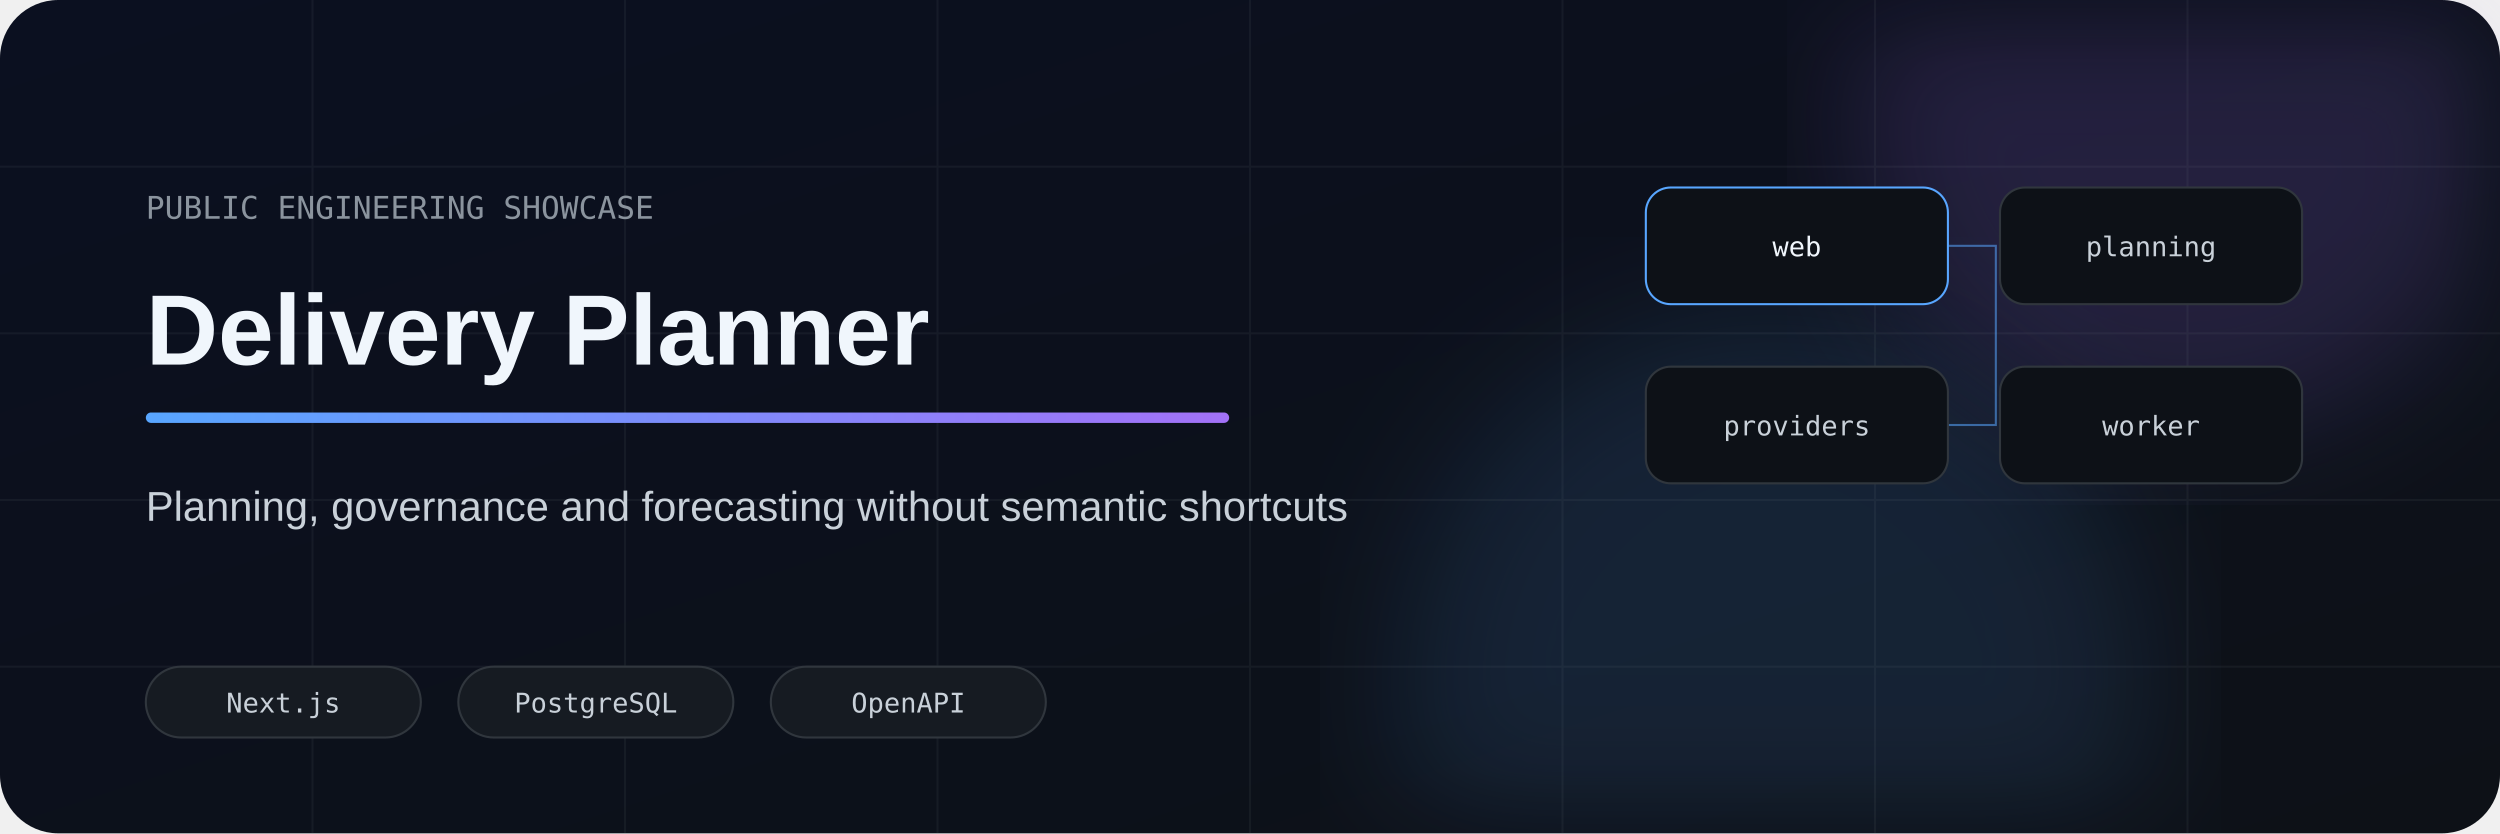
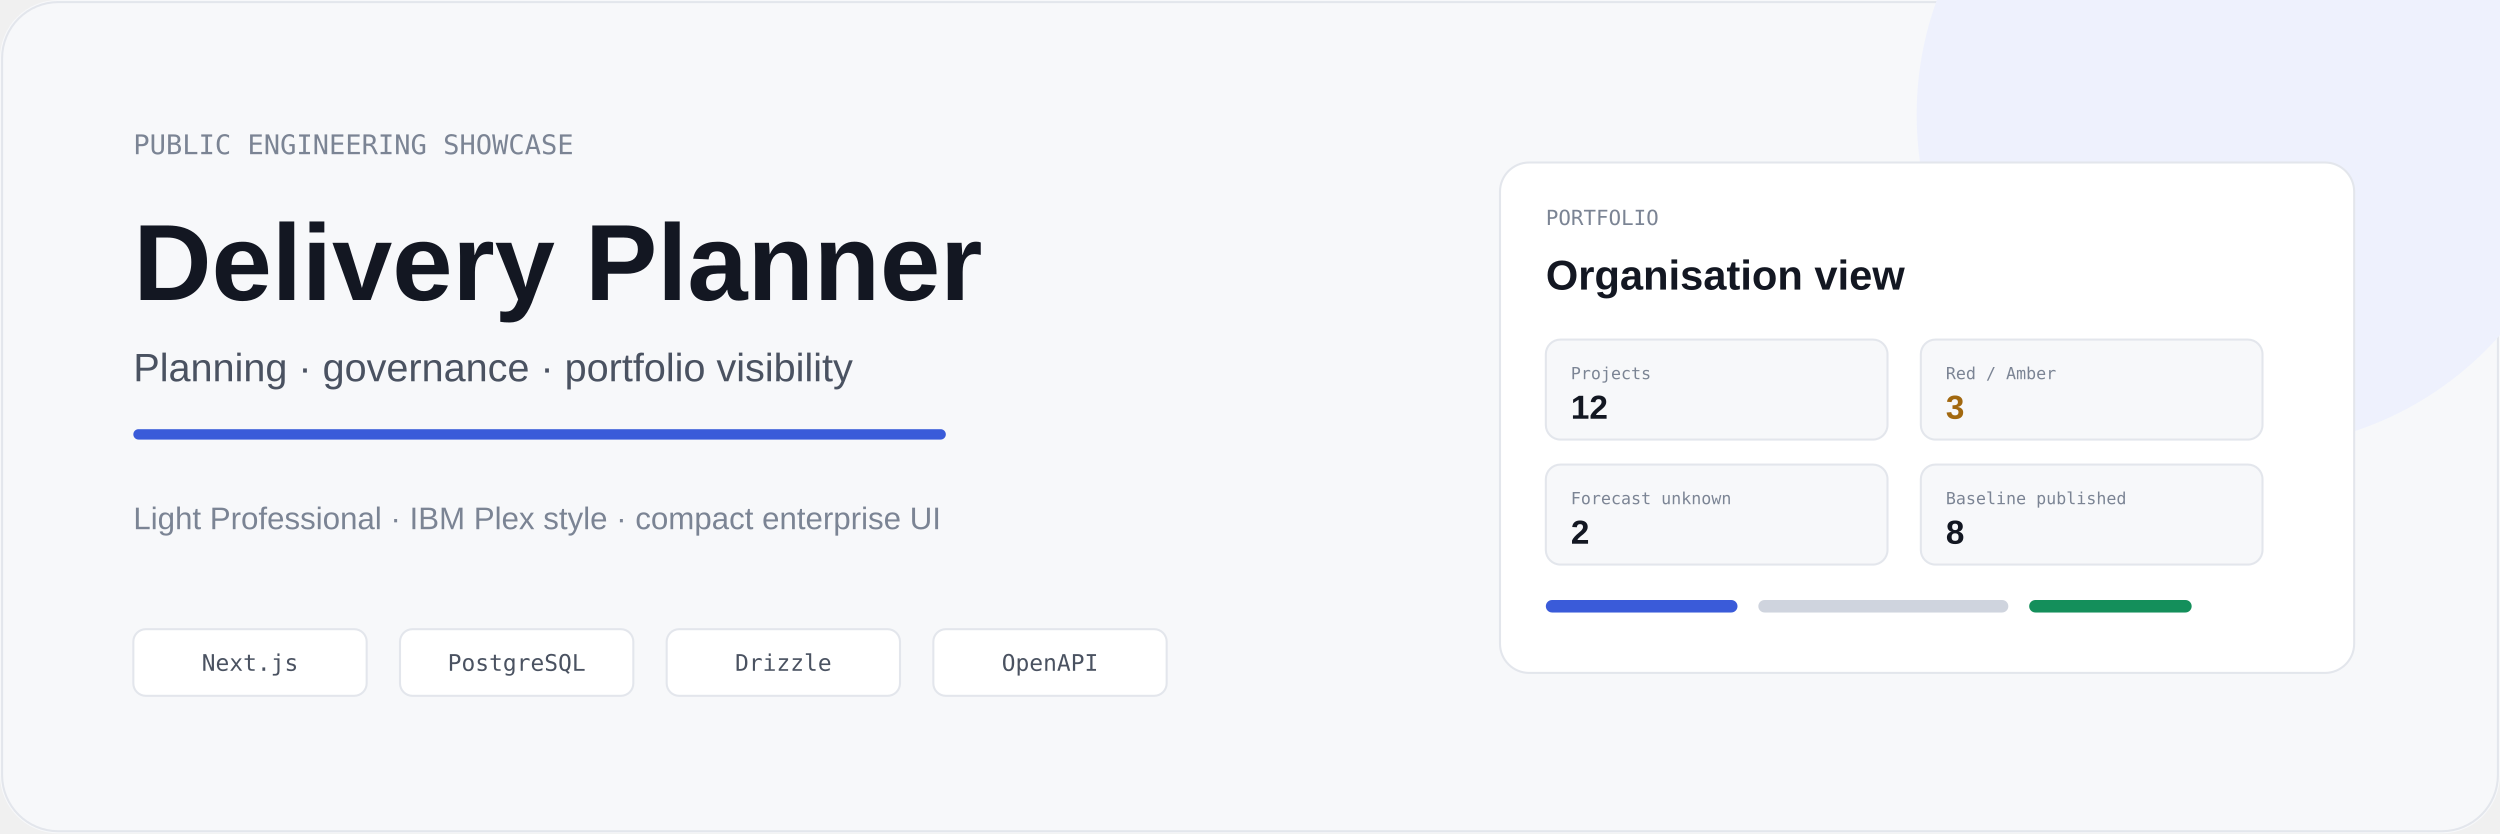
<svg xmlns="http://www.w3.org/2000/svg" width="1200" height="400" viewBox="0 0 1200 400">
-   <defs>
-     <linearGradient id="bg" x1="0" y1="0" x2="1" y2="1">
-       <stop offset="0" stop-color="#0b1020" />
-       <stop offset="1" stop-color="#0d1117" />
-     </linearGradient>
-     <linearGradient id="a" x1="0" y1="0" x2="1" y2="0">
-       <stop offset="0" stop-color="#58a6ff" />
-       <stop offset="1" stop-color="#a371f7" />
-     </linearGradient>
-     <filter id="g">
-       <feGaussianBlur stdDeviation="32" />
-     </filter>
-   </defs>
-   <rect width="1200" height="400" rx="28" fill="url(#bg)" />
-   <circle cx="1050" cy="50" r="160" fill="#a371f7" opacity=".16" filter="url(#g)" />
-   <circle cx="850" cy="330" r="180" fill="#58a6ff" opacity=".12" filter="url(#g)" />
-   <g opacity=".08" stroke="#8b949e">
-     <path d="M0 80H1200M0 160H1200M0 240H1200M0 320H1200" />
-     <path d="M150 0V400M300 0V400M450 0V400M600 0V400M750 0V400M900 0V400M1050 0V400" />
+   <rect width="1200" height="400" rx="28" fill="#f7f8fa" />
+   <rect x="1" y="1" width="1198" height="398" rx="27" fill="none" stroke="#e3e6ec" />
+   <circle cx="1080" cy="55" r="160" fill="#eef1fd" />
+   <text x="64" y="74" fill="#7b8494" font-family="monospace" font-size="13">PUBLIC ENGINEERING SHOWCASE</text>
+   <text x="64" y="144" fill="#131722" font-family="Arial,Helvetica,sans-serif" font-size="52" font-weight="700">Delivery Planner</text>
+   <text x="64" y="183" fill="#4a5261" font-family="Arial,Helvetica,sans-serif" font-size="19">Planning · governance · portfolio visibility</text>
+   <rect x="64" y="206" width="390" height="5" rx="2.5" fill="#3a5bd9" />
+   <text x="64" y="254" fill="#7b8494" font-family="Arial,Helvetica,sans-serif" font-size="15">Light Professional · IBM Plex style · compact enterprise UI</text>
+   <g transform="translate(64 302)">
+     <g transform="translate(0 0)">
+       <rect width="112" height="32" rx="6" fill="#fff" stroke="#e3e6ec" />
+       <text x="56" y="20" text-anchor="middle" fill="#4a5261" font-family="monospace" font-size="11">Next.js</text>
+     </g>
+     <g transform="translate(128 0)">
+       <rect width="112" height="32" rx="6" fill="#fff" stroke="#e3e6ec" />
+       <text x="56" y="20" text-anchor="middle" fill="#4a5261" font-family="monospace" font-size="11">PostgreSQL</text>
+     </g>
+     <g transform="translate(256 0)">
+       <rect width="112" height="32" rx="6" fill="#fff" stroke="#e3e6ec" />
+       <text x="56" y="20" text-anchor="middle" fill="#4a5261" font-family="monospace" font-size="11">Drizzle</text>
+     </g>
+     <g transform="translate(384 0)">
+       <rect width="112" height="32" rx="6" fill="#fff" stroke="#e3e6ec" />
+       <text x="56" y="20" text-anchor="middle" fill="#4a5261" font-family="monospace" font-size="11">OpenAPI</text>
+     </g>
  </g>
-   <text x="70" y="105" fill="#8b949e" font-family="monospace" font-size="15">PUBLIC ENGINEERING SHOWCASE</text>
-   <text x="70" y="175" fill="#f0f6fc" font-family="Arial,Helvetica,sans-serif" font-size="48" font-weight="700">Delivery Planner</text>
-   <rect x="70" y="198" width="520" height="5" rx="2.5" fill="url(#a)" />
-   <text x="70" y="250" fill="#c9d1d9" font-family="Arial,Helvetica,sans-serif" font-size="20">Planning, governance and forecasting without semantic shortcuts</text>
-   <g transform="translate(70 320)">
-     <rect width="132" height="34" rx="17" fill="#161b22" stroke="#30363d" />
-     <text x="66" y="22" text-anchor="middle" fill="#c9d1d9" font-family="monospace" font-size="13">Next.js</text>
-   </g>
-   <g transform="translate(220 320)">
-     <rect width="132" height="34" rx="17" fill="#161b22" stroke="#30363d" />
-     <text x="66" y="22" text-anchor="middle" fill="#c9d1d9" font-family="monospace" font-size="13">PostgreSQL</text>
-   </g>
-   <g transform="translate(370 320)">
-     <rect width="132" height="34" rx="17" fill="#161b22" stroke="#30363d" />
-     <text x="66" y="22" text-anchor="middle" fill="#c9d1d9" font-family="monospace" font-size="13">OpenAPI</text>
-   </g>
-   <path d="M935 118 L958 118 L958 204 L790 204" fill="none" stroke="#58a6ff" opacity=".55" />
-   <g transform="translate(790 90)">
-     <rect width="145" height="56" rx="12" fill="#0d1117" stroke="#58a6ff" />
-     <text x="72.5" y="33" text-anchor="middle" fill="#f0f6fc" font-family="monospace" font-size="13">web</text>
-   </g>
-   <g transform="translate(960 90)">
-     <rect width="145" height="56" rx="12" fill="#0d1117" stroke="#30363d" />
-     <text x="72.5" y="33" text-anchor="middle" fill="#c9d1d9" font-family="monospace" font-size="13">planning</text>
-   </g>
-   <g transform="translate(790 176)">
-     <rect width="145" height="56" rx="12" fill="#0d1117" stroke="#30363d" />
-     <text x="72.5" y="33" text-anchor="middle" fill="#c9d1d9" font-family="monospace" font-size="13">providers</text>
-   </g>
-   <g transform="translate(960 176)">
-     <rect width="145" height="56" rx="12" fill="#0d1117" stroke="#30363d" />
-     <text x="72.5" y="33" text-anchor="middle" fill="#c9d1d9" font-family="monospace" font-size="13">worker</text>
+   <g transform="translate(720 78)">
+     <rect width="410" height="245" rx="14" fill="#fff" stroke="#e3e6ec" />
+     <text x="22" y="30" fill="#7b8494" font-family="monospace" font-size="10">PORTFOLIO</text>
+     <text x="22" y="61" fill="#131722" font-family="Arial" font-size="20" font-weight="700">Organisation view</text>
+     <g transform="translate(22 85)">
+       <g transform="translate(0 0)">
+         <rect width="164" height="48" rx="7" fill="#f7f8fa" stroke="#e3e6ec" />
+         <text x="12" y="19" fill="#7b8494" font-family="monospace" font-size="8">Projects</text>
+         <text x="12" y="38" fill="#131722" font-family="Arial" font-size="16" font-weight="700">12</text>
+       </g>
+       <g transform="translate(180 0)">
+         <rect width="164" height="48" rx="7" fill="#f7f8fa" stroke="#e3e6ec" />
+         <text x="12" y="19" fill="#7b8494" font-family="monospace" font-size="8">Red / Amber</text>
+         <text x="12" y="38" fill="#a2680f" font-family="Arial" font-size="16" font-weight="700">3</text>
+       </g>
+       <g transform="translate(0 60)">
+         <rect width="164" height="48" rx="7" fill="#f7f8fa" stroke="#e3e6ec" />
+         <text x="12" y="19" fill="#7b8494" font-family="monospace" font-size="8">Forecast unknown</text>
+         <text x="12" y="38" fill="#131722" font-family="Arial" font-size="16" font-weight="700">2</text>
+       </g>
+       <g transform="translate(180 60)">
+         <rect width="164" height="48" rx="7" fill="#f7f8fa" stroke="#e3e6ec" />
+         <text x="12" y="19" fill="#7b8494" font-family="monospace" font-size="8">Baseline published</text>
+         <text x="12" y="38" fill="#131722" font-family="Arial" font-size="16" font-weight="700">8</text>
+       </g>
+     </g>
+     <rect x="22" y="210" width="92" height="6" rx="3" fill="#3a5bd9" />
+     <rect x="124" y="210" width="120" height="6" rx="3" fill="#cfd4de" />
+     <rect x="254" y="210" width="78" height="6" rx="3" fill="#148f5b" />
  </g>
</svg>
